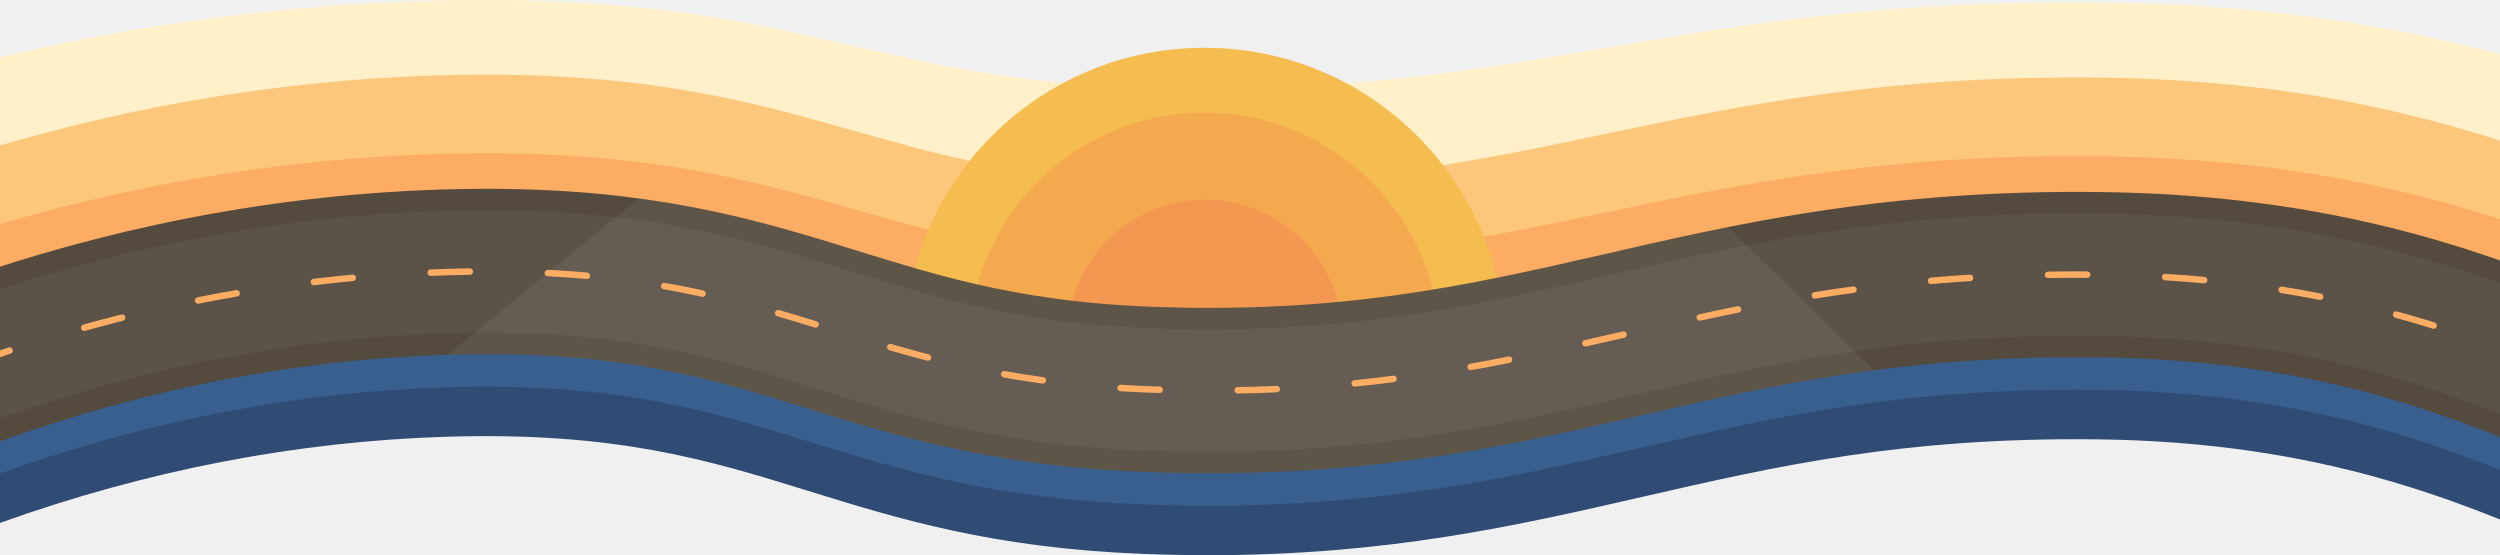
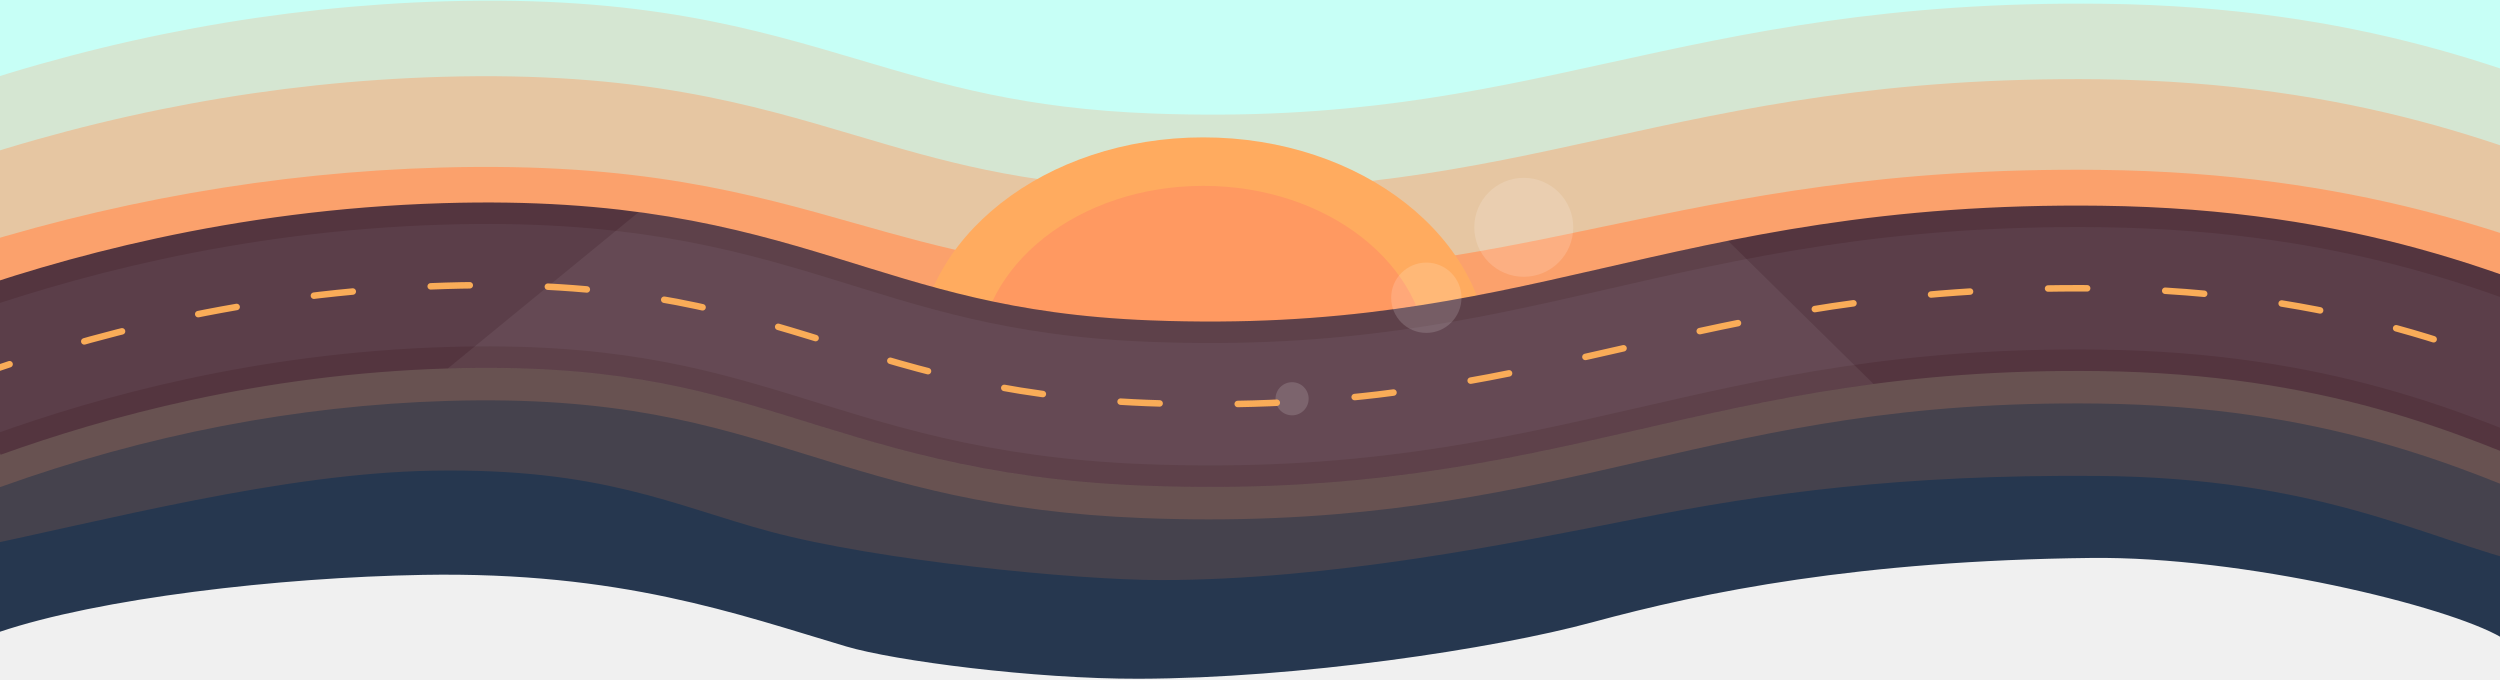
- <svg xmlns="http://www.w3.org/2000/svg" viewBox="0 0 1920 426">
+ <svg xmlns="http://www.w3.org/2000/svg" viewBox="0 0 1920 521.5">
  <defs>
    <style>
      .cls-1 {
-         stroke: #544a3e;
+         stroke: #54353f;
        stroke-width: 127px;
      }

      .cls-1, .cls-2, .cls-3 {
        fill: none;
        stroke-miterlimit: 10;
      }

      .cls-4 {
-         fill: #fff;
        opacity: .06;
      }

-       .cls-4, .cls-5, .cls-6, .cls-7, .cls-8, .cls-9, .cls-10, .cls-11, .cls-12 {
+       .cls-4, .cls-5 {
+         fill: #fff;
+       }
+ 
+       .cls-4, .cls-5, .cls-6, .cls-7, .cls-8, .cls-9, .cls-10, .cls-11, .cls-12, .cls-13, .cls-14 {
        stroke-width: 0px;
      }

      .cls-2 {
-         stroke: #5b5248;
-         stroke-width: 94px;
-       }
- 
-       .cls-3 {
-         stroke: #fcac63;
+         stroke: #f9ac58;
        stroke-dasharray: 0 0 30 60;
        stroke-linecap: round;
        stroke-width: 5px;
      }

      .cls-5 {
-         fill: #385f8e;
+         opacity: .15;
+       }
+ 
+       .cls-3 {
+         stroke: #5b3e49;
+         stroke-width: 94px;
      }

      .cls-6 {
-         fill: #304c75;
+         fill: #26374f;
      }

      .cls-7 {
-         fill: #fff0ca;
+         fill: #45424d;
      }

      .cls-8 {
-         fill: #f5bc50;
+         fill: #c7fff6;
      }

      .cls-9 {
-         fill: #f5a94e;
+         fill: #d5e6d2;
      }

      .cls-10 {
-         fill: #fcac63;
+         fill: #685251;
      }

      .cls-11 {
-         fill: #fcc77a;
+         fill: #fba16c;
      }

      .cls-12 {
-         fill: #f49751;
+         fill: #e6c6a2;
+       }
+ 
+       .cls-13 {
+         fill: #ffab5f;
+       }
+ 
+       .cls-14 {
+         fill: #ff9961;
      }
    </style>
  </defs>
  <g id="Layer_1" data-name="Layer 1">
-     <path class="cls-6" d="m2009.65,336.53l13.74-31.95c-89.97-38.7-213.2-91.71-410.3-94.16-164.58-2.04-274.29,23.09-380.35,47.41-104.01,23.85-202.25,46.37-349.98,40.64-98.7-3.83-160-22.82-224.9-42.92-82.03-25.41-166.86-51.69-318.48-47.1-128.45,3.89-257.16,28.69-382.54,73.71l16.43,45.75,21.76,60.61s0,0,0,0l4.73,13.18c112.8-40.5,228.36-62.81,343.46-66.29,130.45-3.94,201.66,18.11,277.06,41.47,69.89,21.65,142.16,44.04,257.56,48.51,17.44.68,34.27,1,50.57,1,137.53,0,236.59-22.71,332.72-44.75,103.33-23.69,200.92-46.07,350.38-44.21,171.77,2.14,277.08,47.44,361.7,83.84l5.53-12.86s0,0,0,0l30.91-71.86Z" />
-     <path class="cls-5" d="m2009.65,298.53l13.74-31.95c-89.97-38.7-213.2-91.71-410.3-94.16-164.58-2.04-274.29,23.09-380.35,47.41-104.01,23.85-202.25,46.37-349.98,40.64-98.7-3.83-160-22.82-224.9-42.92-82.03-25.41-166.86-51.69-318.48-47.1-128.45,3.89-257.16,28.69-382.54,73.71l16.43,45.75,21.76,60.61s0,0,0,0l4.73,13.18c112.8-40.5,228.36-62.81,343.46-66.29,130.45-3.94,201.66,18.11,277.06,41.47,69.89,21.65,142.16,44.04,257.56,48.51,17.44.68,34.27,1,50.57,1,137.53,0,236.59-22.71,332.72-44.75,103.33-23.69,200.92-46.07,350.38-44.21,171.77,2.14,277.08,47.44,361.7,83.84l5.53-12.86s0,0,0,0l30.91-71.86Z" />
+     <rect class="cls-8" x="-1" y="-13.5" width="1922" height="218" />
  </g>
  <g id="Layer_6" data-name="Layer 6">
-     <path class="cls-7" d="m1977.13,149.11v68.38L-12,190.05-1.85,144.12l-4.73-9.8s0,0,0,0l-21.76-45.08-16.43-34.03C80.61,21.73,209.32,3.29,337.77.39c151.62-3.42,236.45,16.13,318.48,35.03,64.9,14.95,126.2,29.08,224.9,31.93,147.74,4.27,245.97-12.49,349.98-30.23C1337.2,19.04,1446.9.34,1611.48,1.86c197.1,1.83,320.33,41.25,410.3,70.04l-13.74,23.76-30.91,53.45s0,0,0,0l-5.53,9.57" />
-     <path class="cls-11" d="m2009.35,174.95l13.74-29.22c-89.97-35.39-213.2-83.86-410.3-86.11-164.58-1.87-274.29,21.12-380.35,43.35-104.01,21.81-202.25,42.4-349.98,37.16-98.7-3.5-160-20.87-224.9-39.25-82.03-23.24-166.86-47.27-318.48-43.07-128.45,3.56-257.16,26.23-382.54,67.4l16.43,41.83,21.76,55.42s0,0,0,0l4.73,12.05c112.8-37.04,228.36-57.43,343.46-60.62,130.45-3.61,201.66,16.56,277.06,37.92,69.89,19.8,142.16,40.27,257.56,44.36,17.44.62,34.27.91,50.57.91,137.53,0,236.59-20.77,332.72-40.92,103.33-21.66,200.92-42.13,350.38-40.42,171.77,1.96,277.08,43.38,361.7,76.67l5.53-11.76s0,0,0,0l30.91-65.71Z" />
-     <path class="cls-10" d="m2009.35,235.3l13.74-29.22c-89.97-35.39-213.2-83.86-410.3-86.11-164.58-1.87-274.29,21.12-380.35,43.35-104.01,21.81-202.25,42.4-349.98,37.16-98.7-3.5-160-20.87-224.9-39.25-82.03-23.24-166.86-47.27-318.48-43.07-128.45,3.56-257.16,26.23-382.54,67.4l16.43,41.83,21.76,55.42s0,0,0,0l4.73,12.05c112.8-37.04,228.36-57.43,343.46-60.62,130.45-3.61,201.66,16.56,277.06,37.92,69.89,19.8,142.16,40.27,257.56,44.36,17.44.62,34.27.91,50.57.91,137.53,0,236.59-20.77,332.72-40.92,103.33-21.66,200.92-42.13,350.38-40.42,171.77,1.96,277.08,43.38,361.7,76.67l5.53-11.76s0,0,0,0l30.91-65.71Z" />
+     <path class="cls-6" d="m325,441.5c151.62-2.66,241.29,30.15,324.8,54.95,37.2,11.05,144.2,25.05,224.9,24.83,122.3-.33,272.3-22.78,348.24-43.38,87.17-23.64,205.06-47.4,383.06-49.4,117.2-1.32,274,37,315,61.02v-151.02H-1v147c77-26,214.39-42.04,326-44Z" />
+     <path class="cls-7" d="m891,445.5c131,0,269.88-28.16,365-47,101-20,204.54-34.08,354-33,171.77,1.24,249.59,47.35,334.21,68.4l5.53-7.44s0,0,0,0l30.91-41.57,35.35-47.4c-89.97-22.39-233.9-46.58-431-48-164.58-1.18-276.94,15.93-383,30-104.01,13.79-200.51,46.69-348.24,43.38-98.7-2.22-160-13.2-224.9-24.83-82.03-14.7-151.24-51.2-302.86-48.55-128.45,2.25-272.78,37.9-398.16,63.94l16.43,26.46,21.76,35.06s0,0,0,0l4.73,7.62c112.8-23.43,246.14-59.07,361.24-61.08,130.45-2.28,185.31,26.8,259.28,46.72,82.72,22.28,235.11,37.28,299.72,37.28Z" />
+     <path class="cls-10" d="m2009.65,309.03l13.74-31.95c-89.97-38.7-213.2-91.71-410.3-94.16-164.58-2.04-274.29,23.09-380.35,47.41-104.01,23.85-202.25,46.37-349.98,40.64-98.7-3.83-160-22.82-224.9-42.92-82.03-25.41-166.86-51.69-318.48-47.1-128.45,3.89-257.16,28.69-382.54,73.71l16.43,45.75,21.76,60.61s0,0,0,0l4.73,13.18c112.8-40.5,228.36-62.81,343.46-66.29,130.45-3.94,201.66,18.11,277.06,41.47,69.89,21.65,142.16,44.04,257.56,48.51,17.44.68,34.27,1,50.57,1,137.53,0,236.59-22.71,332.72-44.75,103.33-23.69,200.92-46.07,350.38-44.21,171.77,2.14,277.08,47.44,361.7,83.84l5.53-12.86s0,0,0,0l30.91-71.86Z" />
+     <path class="cls-9" d="m2012.35,123.61l13.74-30.58c-89.97-37.05-213.2-87.78-410.3-90.13-164.58-1.95-274.29,22.1-380.35,45.38-104.01,22.82-202.25,44.38-349.98,38.9-98.7-3.67-160-21.84-224.9-41.08C578.53,21.76,493.7-3.39,342.08,1,213.62,4.73,84.92,28.46-40.46,71.55l16.43,43.79L-2.27,173.35s0,0,0,0l4.73,12.61c112.8-38.77,228.36-60.12,343.46-63.46,130.45-3.78,201.66,17.34,277.06,39.69,69.89,20.72,142.16,42.15,257.56,46.44,17.44.65,34.27.95,50.57.95,137.53,0,236.59-21.74,332.72-42.83,103.33-22.68,200.92-44.09,350.38-42.31,171.77,2.05,277.08,45.41,361.7,80.25l5.53-12.31s0,0,0,0l30.91-68.78Z" />
+     <path class="cls-12" d="m2009.35,181.61l13.74-30.58c-89.97-37.05-213.2-87.78-410.3-90.13-164.58-1.95-274.29,22.1-380.35,45.38-104.01,22.82-202.25,44.38-349.98,38.9-98.7-3.67-160-21.84-224.9-41.08-82.03-24.32-166.86-49.48-318.48-45.08-128.45,3.72-257.16,27.46-382.54,70.55l16.43,43.79,21.76,58.01s0,0,0,0l4.73,12.61c112.8-38.77,228.36-60.12,343.46-63.46,130.45-3.78,201.66,17.34,277.06,39.69,69.89,20.72,142.16,42.15,257.56,46.44,17.44.65,34.27.95,50.57.95,137.53,0,236.59-21.74,332.72-42.83,103.33-22.68,200.92-44.09,350.38-42.31,171.77,2.05,277.08,45.41,361.7,80.25l5.53-12.31s0,0,0,0l30.91-68.78Z" />
+     <path class="cls-11" d="m2009.35,245.8l13.74-29.22c-89.97-35.39-213.2-83.86-410.3-86.11-164.58-1.87-274.29,21.12-380.35,43.35-104.01,21.81-202.25,42.4-349.98,37.16-98.7-3.5-160-20.87-224.9-39.25-82.03-23.24-166.86-47.27-318.48-43.07-128.45,3.56-257.16,26.23-382.54,67.4l16.43,41.83,21.76,55.42s0,0,0,0l4.73,12.05c112.8-37.04,228.36-57.43,343.46-60.62,130.45-3.61,201.66,16.56,277.06,37.92,69.89,19.8,142.16,40.27,257.56,44.36,17.44.62,34.27.91,50.57.91,137.53,0,236.59-20.77,332.72-40.92,103.33-21.66,200.92-42.13,350.38-40.42,171.77,1.96,277.08,43.38,361.7,76.67l5.53-11.76s0,0,0,0l30.91-65.71Z" />
  </g>
  <g id="sun">
    <g>
-       <path class="cls-8" d="m1155.99,268c0-.15,0-.29,0-.44,0-127.51-103.36-230.87-230.87-230.87s-230.87,103.36-230.87,230.87c0,.15,0,.29,0,.44h461.73Z" />
-       <path class="cls-9" d="m1106.3,268c0-.12,0-.23,0-.35,0-100.06-81.11-181.18-181.18-181.18s-181.18,81.11-181.18,181.18c0,.12,0,.23,0,.35h362.34Z" />
-       <path class="cls-12" d="m1030.95,259.07c0-.07,0-.13,0-.2,0-58.27-47.24-105.51-105.51-105.51s-105.51,47.24-105.51,105.51c0,.07,0,.13,0,.2h211.02Z" />
+       <path class="cls-13" d="m1143.99,278.5c0-.11,0-.22,0-.33,0-95.36-98.44-172.67-219.87-172.67s-219.87,77.31-219.87,172.67c0,.11,0,.22,0,.33h439.73Z" />
+       <path class="cls-14" d="m1096.67,278.5c0-.09,0-.17,0-.26,0-74.84-77.25-135.5-172.54-135.5s-172.54,60.67-172.54,135.5c0,.09,0,.17,0,.26h345.08Z" />
    </g>
  </g>
  <g id="road">
-     <path class="cls-1" d="m-21,279c84.04-30.17,209.46-65.35,363-70,260.31-7.88,305.36,80.93,539,90,307.31,11.92,412.72-91.98,732-88,183.77,2.29,296.31,50.42,386,89" />
-     <path class="cls-2" d="m-21,279c84.04-30.17,209.46-65.35,363-70,260.31-7.88,305.36,80.93,539,90,307.31,11.92,412.72-91.98,732-88,183.77,2.29,296.31,50.42,386,89" />
+     <path class="cls-1" d="m-21,289.5c84.04-30.17,209.46-65.35,363-70,260.31-7.88,305.36,80.93,539,90,307.31,11.92,412.72-91.98,732-88,183.77,2.29,296.31,50.42,386,89" />
+     <path class="cls-3" d="m-21,289.5c84.04-30.17,209.46-65.35,363-70,260.31-7.88,305.36,80.93,539,90,307.31,11.92,412.72-91.98,732-88,183.77,2.29,296.31,50.42,386,89" />
  </g>
  <g id="lifht">
-     <path class="cls-4" d="m620.98,313.94c69.89,21.65,142.16,44.04,257.56,48.51,17.44.68,34.27,1,50.57,1,137.53,0,236.59-22.71,332.72-44.75,57.46-13.17,113.16-25.94,176.98-34.36l-111.74-109.94c-32.32,6.46-63.12,13.52-93.62,20.51-104.01,23.85-202.25,46.37-349.98,40.64-98.7-3.83-160-22.82-224.9-42.92-50.09-15.52-101.22-31.35-167.96-40.29h0l-146.68,120.14c130.45-3.94,201.66,18.11,277.06,41.47Z" />
+     <path class="cls-4" d="m620.98,324.44c69.89,21.65,142.16,44.04,257.56,48.51,17.44.68,34.27,1,50.57,1,137.53,0,236.59-22.71,332.72-44.75,57.46-13.17,113.16-25.94,176.98-34.36l-111.74-109.94c-32.32,6.46-63.12,13.52-93.62,20.51-104.01,23.85-202.25,46.37-349.98,40.64-98.7-3.83-160-22.82-224.9-42.92-50.09-15.52-101.22-31.35-167.96-40.29h0l-146.68,120.14c130.45-3.94,201.66,18.11,277.06,41.47Z" />
+     <g>
+       <circle class="cls-5" cx="1170.26" cy="174.58" r="38" />
+       <circle class="cls-5" cx="1095.42" cy="228.66" r="27" />
+       <circle class="cls-5" cx="992.32" cy="306.25" r="12.72" />
+     </g>
  </g>
  <g id="dots">
-     <path class="cls-3" d="m-21,279c84.04-30.17,209.46-65.35,363-70,260.31-7.88,305.36,80.93,539,90,307.31,11.92,412.72-91.98,732-88,183.77,2.29,296.31,50.42,386,89" />
+     <path class="cls-2" d="m-21,289.5c84.04-30.17,209.46-65.35,363-70,260.31-7.88,305.36,80.93,539,90,307.31,11.92,412.72-91.98,732-88,183.77,2.29,296.31,50.42,386,89" />
  </g>
</svg>
